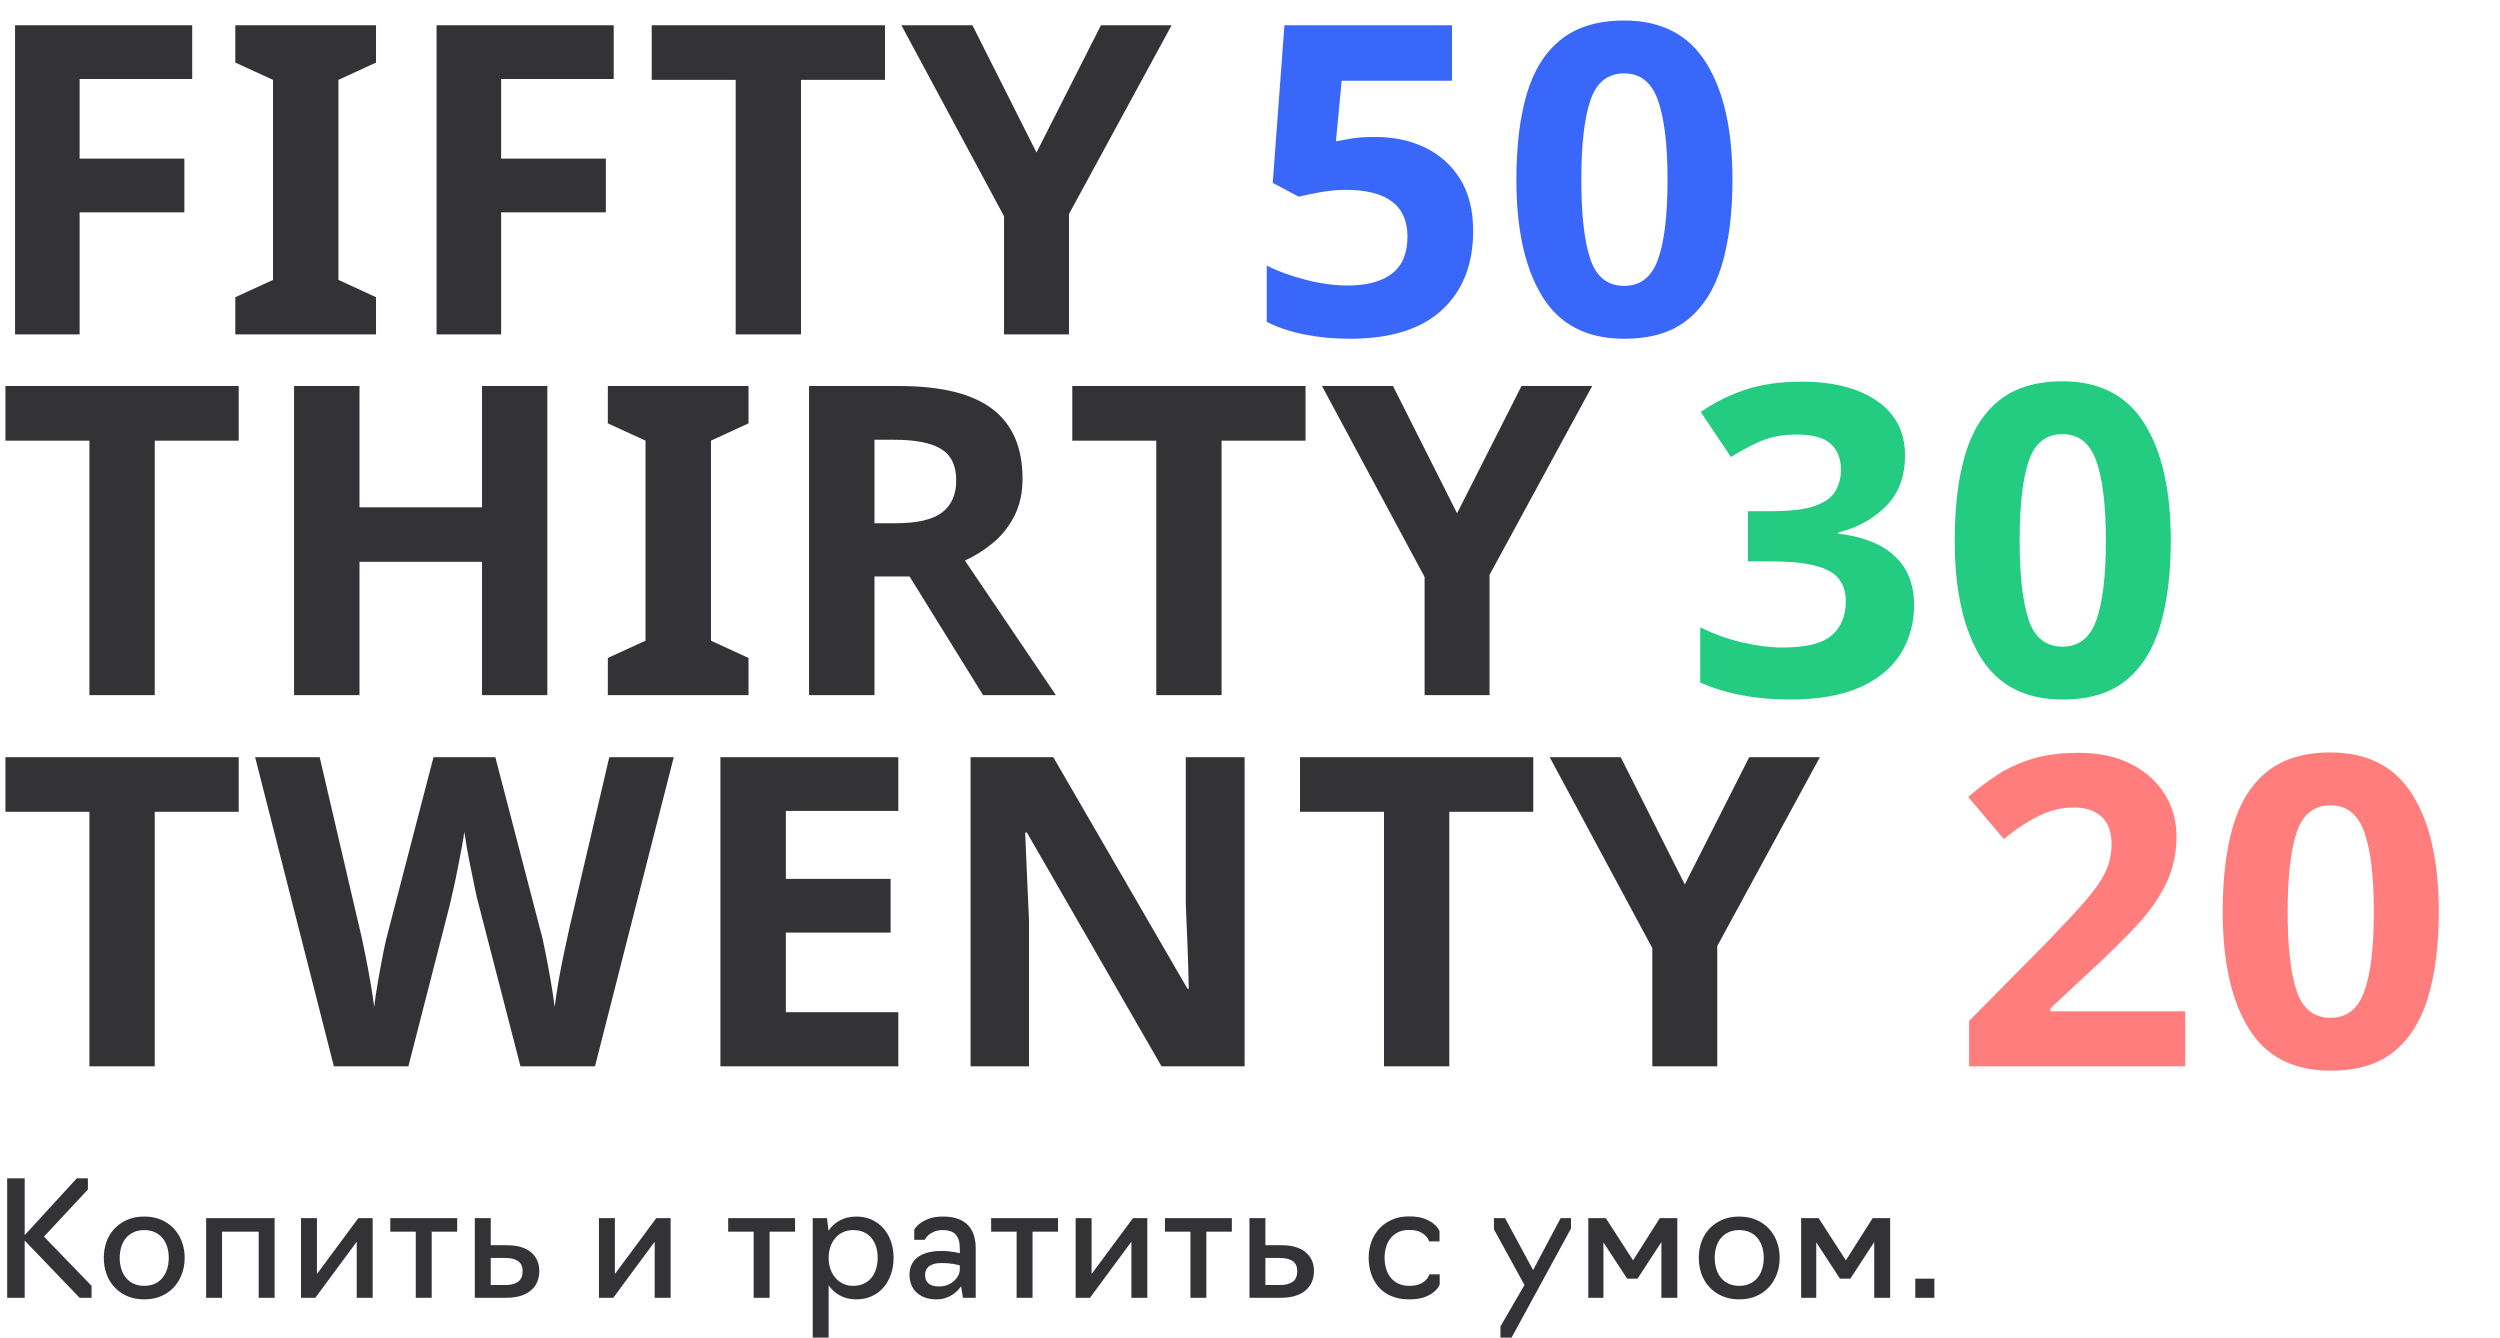
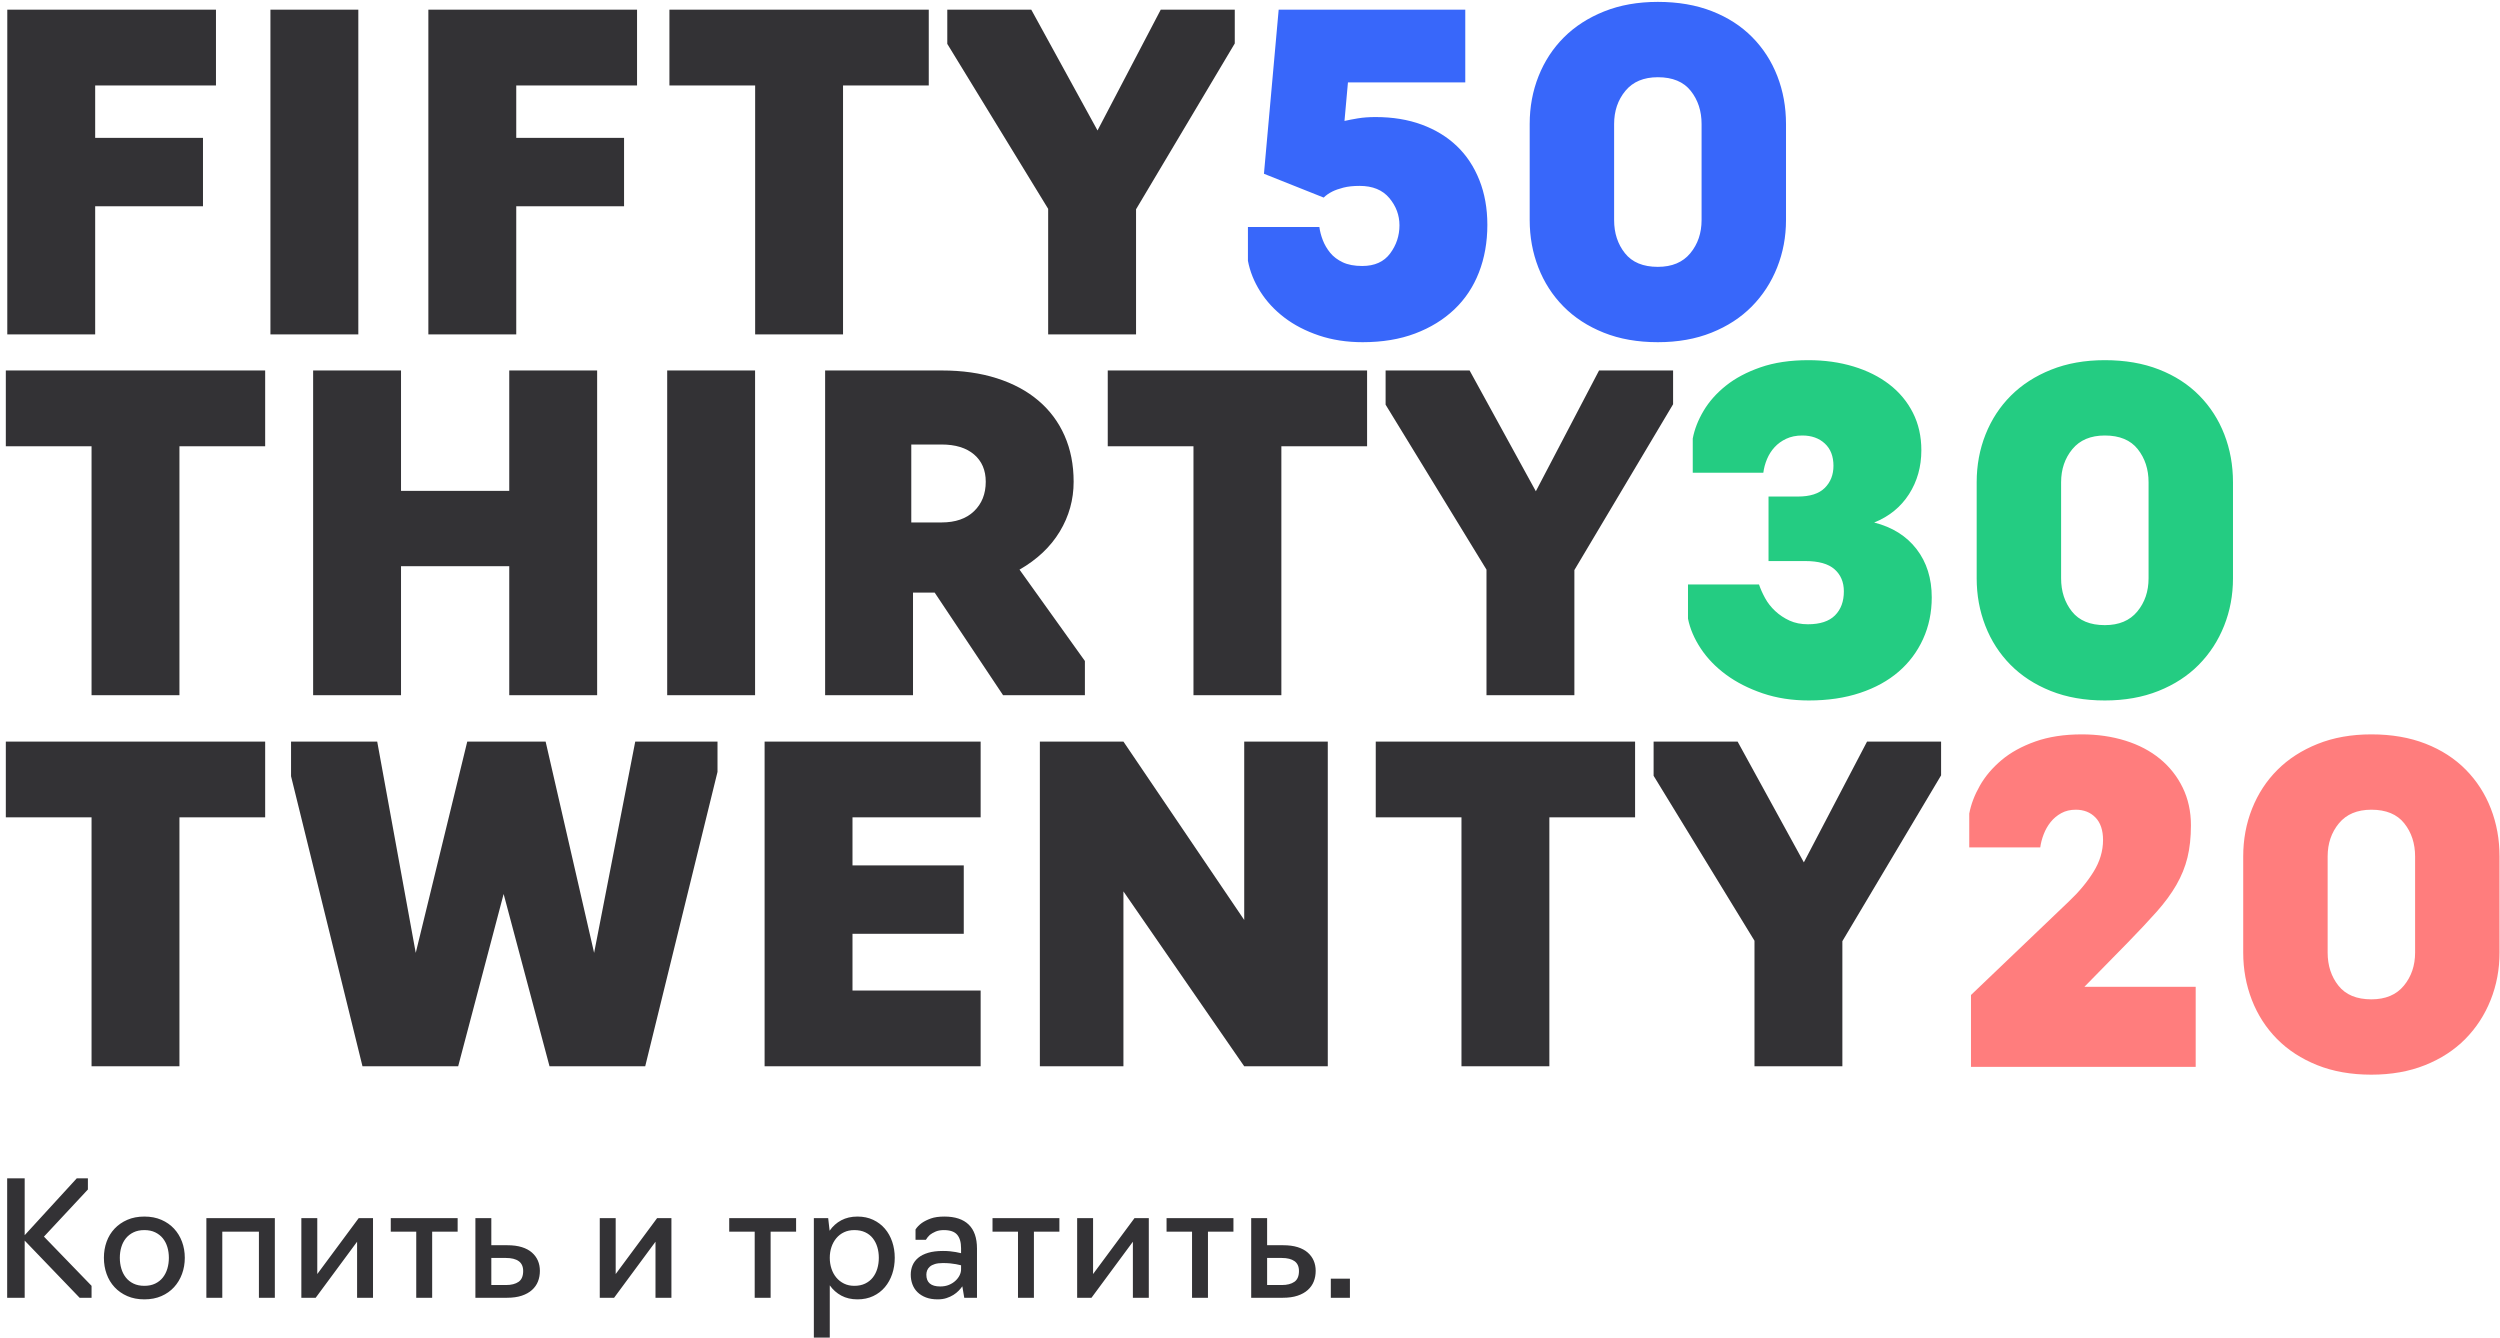
<svg xmlns="http://www.w3.org/2000/svg" width="314px" height="168px" viewBox="0 0 314 168" version="1.1">
  <defs />
  <g id="Page-1" stroke="none" stroke-width="1" fill="none" fill-rule="evenodd">
    <g id="Login" transform="translate(-618, -169)">
-       <g id="Group-2" transform="translate(615, 148)">
-         <g id="Group" font-size="54.379" font-family="NavigoBlack, Navigo Black" letter-spacing="0.967" font-weight="700">
-           <text id="FIFTY50">
-             <tspan x="0" y="63" fill="#333235">FIFTY</tspan>
-             <tspan x="159.434" y="63" fill="#3867FA">50</tspan>
-           </text>
-           <text id="THIRTY30">
-             <tspan x="2.589" y="108.316" fill="#333235">THIRTY</tspan>
-             <tspan x="214.487" y="108.316" fill="#24CC82">30</tspan>
-           </text>
-           <text id="TWENTY20">
-             <tspan x="2.589" y="154.927" fill="#333235">TWENTY</tspan>
-             <tspan x="248.148" y="154.927" fill="#FF7D7D">20</tspan>
-           </text>
+       <g id="Group-2" transform="translate(618, 169)">
+         <g id="Group">
+           <g id="Group-3">
+             <path d="M0.915,1.216 L27.126,1.216 L27.126,10.732 L11.954,10.732 L11.954,17.312 L25.495,17.312 L25.495,25.904 L11.954,25.904 L11.954,42 L0.915,42 L0.915,1.216 Z M33.966,1.216 L45.005,1.216 L45.005,42 L33.966,42 L33.966,1.216 Z M53.802,1.216 L80.013,1.216 L80.013,10.732 L64.841,10.732 L64.841,17.312 L78.382,17.312 L78.382,25.904 L64.841,25.904 L64.841,42 L53.802,42 L53.802,1.216 Z M94.846,10.732 L84.079,10.732 L84.079,1.216 L116.653,1.216 L116.653,10.732 L105.885,10.732 L105.885,42 L94.846,42 L94.846,10.732 Z M131.649,26.23 L118.979,5.512 L118.979,1.216 L129.528,1.216 L137.848,16.387 L145.788,1.216 L155.087,1.216 L155.087,5.457 L142.688,26.284 L142.688,42 L131.649,42 L131.649,26.23 Z" id="FIFTY" fill="#333235" />
+             <path d="M171.151,42.979 C169.157,42.979 167.326,42.698 165.658,42.136 C163.991,41.574 162.541,40.822 161.308,39.879 C160.075,38.937 159.069,37.849 158.29,36.616 C157.511,35.384 156.994,34.097 156.74,32.756 L156.74,28.514 L165.713,28.514 C165.785,29.058 165.93,29.611 166.148,30.173 C166.365,30.734 166.673,31.26 167.072,31.75 C167.471,32.239 167.997,32.638 168.649,32.946 C169.302,33.254 170.117,33.408 171.096,33.408 C172.655,33.408 173.824,32.882 174.604,31.831 C175.383,30.78 175.773,29.602 175.773,28.296 C175.773,27.028 175.347,25.886 174.495,24.871 C173.643,23.855 172.401,23.348 170.77,23.348 C169.972,23.348 169.293,23.42 168.731,23.565 C168.169,23.71 167.707,23.874 167.344,24.055 C166.909,24.272 166.547,24.526 166.257,24.816 L158.752,21.825 L160.601,1.216 L184.039,1.216 L184.039,10.351 L169.302,10.351 L168.867,15.191 C169.338,15.082 169.9,14.973 170.552,14.865 C171.205,14.756 171.948,14.702 172.782,14.702 C174.921,14.702 176.851,15.019 178.573,15.653 C180.295,16.288 181.764,17.185 182.978,18.345 C184.193,19.505 185.135,20.928 185.806,22.614 C186.477,24.3 186.812,26.176 186.812,28.242 C186.812,30.417 186.458,32.411 185.751,34.224 C185.045,36.036 184.011,37.586 182.652,38.873 C181.292,40.16 179.652,41.166 177.731,41.891 C175.809,42.616 173.616,42.979 171.151,42.979 Z M208.225,42.979 C205.688,42.979 203.422,42.58 201.428,41.782 C199.434,40.985 197.748,39.888 196.371,38.493 C194.993,37.097 193.942,35.465 193.217,33.598 C192.491,31.731 192.129,29.747 192.129,27.644 L192.129,15.572 C192.129,13.433 192.501,11.43 193.244,9.563 C193.987,7.696 195.047,6.073 196.425,4.696 C197.803,3.318 199.488,2.231 201.482,1.433 C203.476,0.635 205.724,0.237 208.225,0.237 C210.763,0.237 213.029,0.626 215.023,1.406 C217.017,2.185 218.702,3.273 220.08,4.669 C221.458,6.064 222.509,7.696 223.234,9.563 C223.959,11.43 224.322,13.433 224.322,15.572 L224.322,27.644 C224.322,29.747 223.95,31.731 223.207,33.598 C222.464,35.465 221.403,37.097 220.026,38.493 C218.648,39.888 216.962,40.985 214.968,41.782 C212.974,42.58 210.727,42.979 208.225,42.979 Z M208.225,33.517 C210.002,33.517 211.361,32.946 212.304,31.804 C213.246,30.662 213.718,29.275 213.718,27.644 L213.718,15.572 C213.718,13.94 213.264,12.554 212.358,11.412 C211.452,10.27 210.074,9.699 208.225,9.699 C206.449,9.699 205.089,10.27 204.147,11.412 C203.204,12.554 202.733,13.94 202.733,15.572 L202.733,27.644 C202.733,29.275 203.186,30.662 204.092,31.804 C204.999,32.946 206.376,33.517 208.225,33.517 Z" id="50" fill="#3867FA" />
+             <path d="M11.499,56.048 L0.731,56.048 L0.731,46.532 L33.305,46.532 L33.305,56.048 L22.538,56.048 L22.538,87.316 L11.499,87.316 L11.499,56.048 Z M39.329,46.532 L50.368,46.532 L50.368,61.649 L63.962,61.649 L63.962,46.532 L75.001,46.532 L75.001,87.316 L63.962,87.316 L63.962,71.111 L50.368,71.111 L50.368,87.316 L39.329,87.316 L39.329,46.532 Z M83.799,46.532 L94.838,46.532 L94.838,87.316 L83.799,87.316 L83.799,46.532 Z M103.635,87.316 L103.635,46.532 L118.318,46.532 C120.855,46.532 123.148,46.858 125.197,47.51 C127.245,48.163 128.985,49.096 130.417,50.311 C131.849,51.525 132.946,52.994 133.707,54.716 C134.468,56.438 134.849,58.368 134.849,60.507 C134.849,62.755 134.269,64.839 133.109,66.761 C131.949,68.682 130.263,70.277 128.051,71.546 L136.263,83.02 L136.263,87.316 L125.985,87.316 L117.393,74.428 L114.674,74.428 L114.674,87.316 L103.635,87.316 Z M118.263,65.619 C120.003,65.619 121.363,65.147 122.342,64.205 C123.32,63.262 123.81,62.03 123.81,60.507 C123.81,59.057 123.32,57.915 122.342,57.081 C121.363,56.247 120.003,55.83 118.263,55.83 L114.457,55.83 L114.457,65.619 L118.263,65.619 Z M149.9,56.048 L139.133,56.048 L139.133,46.532 L171.706,46.532 L171.706,56.048 L160.939,56.048 L160.939,87.316 L149.9,87.316 L149.9,56.048 Z M186.703,71.546 L174.032,50.828 L174.032,46.532 L184.582,46.532 L192.902,61.703 L200.841,46.532 L210.14,46.532 L210.14,50.773 L197.742,71.6 L197.742,87.316 L186.703,87.316 L186.703,71.546 Z" id="THIRTY" fill="#333235" />
+             <path d="M227.184,87.979 C225.081,87.979 223.151,87.68 221.392,87.082 C219.634,86.483 218.103,85.704 216.797,84.743 C215.492,83.783 214.432,82.686 213.616,81.453 C212.801,80.221 212.266,78.97 212.012,77.701 L212.012,73.405 L220.93,73.405 C221.112,73.949 221.365,74.52 221.692,75.118 C222.018,75.716 222.444,76.26 222.969,76.75 C223.495,77.239 224.093,77.638 224.764,77.946 C225.435,78.254 226.205,78.408 227.075,78.408 C228.598,78.408 229.731,78.036 230.474,77.293 C231.217,76.55 231.589,75.544 231.589,74.275 C231.589,73.115 231.199,72.191 230.419,71.502 C229.64,70.813 228.416,70.469 226.749,70.469 L222.127,70.469 L222.127,62.366 L225.824,62.366 C227.347,62.366 228.471,62.004 229.196,61.279 C229.921,60.554 230.283,59.629 230.283,58.505 C230.283,57.309 229.921,56.375 229.196,55.705 C228.471,55.034 227.528,54.699 226.368,54.699 C225.607,54.699 224.936,54.835 224.356,55.107 C223.776,55.378 223.287,55.732 222.888,56.167 C222.489,56.602 222.172,57.1 221.936,57.662 C221.701,58.224 221.547,58.795 221.474,59.375 L212.61,59.375 L212.61,55.079 C212.828,53.919 213.281,52.759 213.97,51.599 C214.658,50.439 215.592,49.388 216.77,48.445 C217.948,47.503 219.399,46.732 221.121,46.134 C222.843,45.536 224.846,45.237 227.129,45.237 C229.16,45.237 231.045,45.5 232.785,46.025 C234.525,46.551 236.03,47.303 237.298,48.282 C238.567,49.261 239.555,50.448 240.262,51.844 C240.969,53.24 241.322,54.807 241.322,56.548 C241.322,58.614 240.806,60.454 239.773,62.067 C238.739,63.68 237.28,64.868 235.395,65.629 C237.679,66.209 239.455,67.324 240.724,68.973 C241.993,70.623 242.628,72.644 242.628,75.037 C242.628,76.922 242.265,78.662 241.54,80.257 C240.815,81.852 239.791,83.221 238.468,84.363 C237.144,85.505 235.531,86.393 233.628,87.027 C231.725,87.662 229.577,87.979 227.184,87.979 Z M264.367,87.979 C261.829,87.979 259.564,87.58 257.57,86.782 C255.576,85.985 253.89,84.888 252.513,83.493 C251.135,82.097 250.084,80.465 249.359,78.598 C248.633,76.731 248.271,74.747 248.271,72.644 L248.271,60.572 C248.271,58.433 248.643,56.43 249.386,54.563 C250.129,52.696 251.189,51.073 252.567,49.696 C253.945,48.318 255.63,47.231 257.624,46.433 C259.618,45.635 261.866,45.237 264.367,45.237 C266.905,45.237 269.171,45.626 271.165,46.406 C273.159,47.185 274.844,48.273 276.222,49.669 C277.599,51.064 278.651,52.696 279.376,54.563 C280.101,56.43 280.463,58.433 280.463,60.572 L280.463,72.644 C280.463,74.747 280.092,76.731 279.349,78.598 C278.606,80.465 277.545,82.097 276.168,83.493 C274.79,84.888 273.104,85.985 271.11,86.782 C269.116,87.58 266.869,87.979 264.367,87.979 Z M264.367,78.517 C266.144,78.517 267.503,77.946 268.446,76.804 C269.388,75.662 269.86,74.275 269.86,72.644 L269.86,60.572 C269.86,58.94 269.406,57.554 268.5,56.412 C267.594,55.27 266.216,54.699 264.367,54.699 C262.591,54.699 261.231,55.27 260.289,56.412 C259.346,57.554 258.875,58.94 258.875,60.572 L258.875,72.644 C258.875,74.275 259.328,75.662 260.234,76.804 C261.141,77.946 262.518,78.517 264.367,78.517 Z" id="30" fill="#24CC82" />
+             <path d="M11.499,102.659 L0.731,102.659 L0.731,93.142 L33.305,93.142 L33.305,102.659 L22.538,102.659 L22.538,133.927 L11.499,133.927 L11.499,102.659 Z M63.256,112.284 L57.546,133.927 L45.528,133.927 L36.555,97.493 L36.555,93.142 L47.377,93.142 L52.217,119.68 L58.688,93.142 L68.53,93.142 L74.621,119.68 L79.787,93.142 L90.119,93.142 L90.119,96.949 L81.038,133.927 L69.02,133.927 L63.256,112.284 Z M96.034,93.142 L123.169,93.142 L123.169,102.659 L107.073,102.659 L107.073,108.695 L121.049,108.695 L121.049,117.287 L107.073,117.287 L107.073,124.411 L123.169,124.411 L123.169,133.927 L96.034,133.927 L96.034,93.142 Z M130.607,93.142 L141.103,93.142 L156.274,115.547 L156.274,93.142 L166.77,93.142 L166.77,133.927 L156.274,133.927 L141.103,111.958 L141.103,133.927 L130.607,133.927 L130.607,93.142 Z M183.561,102.659 L172.794,102.659 L172.794,93.142 L205.367,93.142 L205.367,102.659 L194.6,102.659 L194.6,133.927 L183.561,133.927 L183.561,102.659 Z M220.363,118.157 L207.693,97.438 L207.693,93.142 L218.243,93.142 L226.563,108.314 L234.502,93.142 L243.801,93.142 L243.801,97.384 L231.402,118.211 L231.402,133.927 L220.363,133.927 L220.363,118.157 Z" id="TWENTY" fill="#333235" />
+             <path d="M3.1,163 L0.9,163 L0.9,148 L3.1,148 L3.1,155.14 L9.64,148 L11.04,148 L11.04,149.4 L5.52,155.32 L11.5,161.5 L11.5,163 L10,163 L3.1,155.82 L3.1,163 Z M18.13,163.2 C17.33,163.2 16.617,163.063 15.99,162.79 C15.363,162.517 14.83,162.143 14.39,161.67 C13.95,161.197 13.617,160.643 13.39,160.01 C13.163,159.377 13.05,158.7 13.05,157.98 C13.05,157.26 13.163,156.587 13.39,155.96 C13.617,155.333 13.95,154.787 14.39,154.32 C14.83,153.853 15.363,153.483 15.99,153.21 C16.617,152.937 17.33,152.8 18.13,152.8 C18.93,152.8 19.643,152.937 20.27,153.21 C20.897,153.483 21.427,153.853 21.86,154.32 C22.293,154.787 22.627,155.333 22.86,155.96 C23.093,156.587 23.21,157.26 23.21,157.98 C23.21,158.7 23.093,159.377 22.86,160.01 C22.627,160.643 22.293,161.197 21.86,161.67 C21.427,162.143 20.897,162.517 20.27,162.79 C19.643,163.063 18.93,163.2 18.13,163.2 Z M18.13,161.5 C18.65,161.5 19.103,161.407 19.49,161.22 C19.877,161.033 20.197,160.78 20.45,160.46 C20.703,160.14 20.893,159.767 21.02,159.34 C21.147,158.913 21.21,158.46 21.21,157.98 C21.21,157.5 21.147,157.05 21.02,156.63 C20.893,156.21 20.703,155.843 20.45,155.53 C20.197,155.217 19.877,154.967 19.49,154.78 C19.103,154.593 18.65,154.5 18.13,154.5 C17.61,154.5 17.157,154.593 16.77,154.78 C16.383,154.967 16.063,155.217 15.81,155.53 C15.557,155.843 15.367,156.21 15.24,156.63 C15.113,157.05 15.05,157.5 15.05,157.98 C15.05,158.46 15.113,158.913 15.24,159.34 C15.367,159.767 15.557,160.14 15.81,160.46 C16.063,160.78 16.383,161.033 16.77,161.22 C17.157,161.407 17.61,161.5 18.13,161.5 Z M25.92,153 L34.52,153 L34.52,163 L32.52,163 L32.52,154.7 L27.92,154.7 L27.92,163 L25.92,163 L25.92,153 Z M37.85,153 L39.85,153 L39.85,160.02 L45.05,153 L46.85,153 L46.85,163 L44.85,163 L44.85,155.96 L39.65,163 L37.85,163 L37.85,153 Z M52.28,154.7 L49.08,154.7 L49.08,153 L57.48,153 L57.48,154.7 L54.28,154.7 L54.28,163 L52.28,163 L52.28,154.7 Z M59.71,153 L61.71,153 L61.71,156.4 L63.71,156.4 C64.417,156.4 65.027,156.48 65.54,156.64 C66.053,156.8 66.477,157.027 66.81,157.32 C67.143,157.613 67.393,157.953 67.56,158.34 C67.727,158.727 67.81,159.153 67.81,159.62 C67.81,160.1 67.73,160.543 67.57,160.95 C67.41,161.357 67.16,161.713 66.82,162.02 C66.48,162.327 66.05,162.567 65.53,162.74 C65.01,162.913 64.397,163 63.69,163 L59.71,163 L59.71,153 Z M63.55,161.4 C64.217,161.4 64.743,161.267 65.13,161 C65.517,160.733 65.71,160.28 65.71,159.64 C65.71,159.08 65.523,158.667 65.15,158.4 C64.777,158.133 64.243,158 63.55,158 L61.71,158 L61.71,161.4 L63.55,161.4 Z M75.33,153 L77.33,153 L77.33,160.02 L82.53,153 L84.33,153 L84.33,163 L82.33,163 L82.33,155.96 L77.13,163 L75.33,163 L75.33,153 Z M94.79,154.7 L91.59,154.7 L91.59,153 L99.99,153 L99.99,154.7 L96.79,154.7 L96.79,163 L94.79,163 L94.79,154.7 Z M102.22,153 L104.02,153 L104.2,154.58 C104.587,154.02 105.073,153.583 105.66,153.27 C106.247,152.957 106.927,152.8 107.7,152.8 C108.433,152.8 109.09,152.937 109.67,153.21 C110.25,153.483 110.74,153.853 111.14,154.32 C111.54,154.787 111.847,155.333 112.06,155.96 C112.273,156.587 112.38,157.26 112.38,157.98 C112.38,158.7 112.273,159.377 112.06,160.01 C111.847,160.643 111.54,161.197 111.14,161.67 C110.74,162.143 110.25,162.517 109.67,162.79 C109.09,163.063 108.433,163.2 107.7,163.2 C106.927,163.2 106.25,163.043 105.67,162.73 C105.09,162.417 104.607,161.987 104.22,161.44 L104.22,168 L102.22,168 L102.22,153 Z M107.3,161.5 C107.82,161.5 108.273,161.407 108.66,161.22 C109.047,161.033 109.367,160.78 109.62,160.46 C109.873,160.14 110.063,159.767 110.19,159.34 C110.317,158.913 110.38,158.46 110.38,157.98 C110.38,157.5 110.317,157.05 110.19,156.63 C110.063,156.21 109.873,155.84 109.62,155.52 C109.367,155.2 109.047,154.95 108.66,154.77 C108.273,154.59 107.82,154.5 107.3,154.5 C106.82,154.5 106.39,154.59 106.01,154.77 C105.63,154.95 105.307,155.2 105.04,155.52 C104.773,155.84 104.57,156.21 104.43,156.63 C104.29,157.05 104.22,157.5 104.22,157.98 C104.22,158.46 104.29,158.913 104.43,159.34 C104.57,159.767 104.773,160.14 105.04,160.46 C105.307,160.78 105.63,161.033 106.01,161.22 C106.39,161.407 106.82,161.5 107.3,161.5 Z M117.77,163.2 C117.21,163.2 116.72,163.12 116.3,162.96 C115.88,162.8 115.527,162.58 115.24,162.3 C114.953,162.02 114.74,161.69 114.6,161.31 C114.46,160.93 114.39,160.527 114.39,160.1 C114.39,159.673 114.467,159.28 114.62,158.92 C114.773,158.56 115.01,158.247 115.33,157.98 C115.65,157.713 116.067,157.503 116.58,157.35 C117.093,157.197 117.71,157.12 118.43,157.12 C118.75,157.12 119.047,157.133 119.32,157.16 C119.593,157.187 119.837,157.22 120.05,157.26 C120.29,157.3 120.51,157.347 120.71,157.4 L120.71,156.78 C120.71,156.02 120.543,155.45 120.21,155.07 C119.877,154.69 119.323,154.5 118.55,154.5 C118.137,154.5 117.787,154.563 117.5,154.69 C117.213,154.817 116.977,154.953 116.79,155.1 C116.59,155.287 116.423,155.493 116.29,155.72 L114.99,155.72 L114.99,154.42 C115.19,154.113 115.457,153.84 115.79,153.6 C116.097,153.387 116.473,153.2 116.92,153.04 C117.367,152.88 117.93,152.8 118.61,152.8 C119.957,152.8 120.977,153.137 121.67,153.81 C122.363,154.483 122.71,155.487 122.71,156.82 L122.71,163 L121.11,163 L120.87,161.56 C120.75,161.733 120.597,161.917 120.41,162.11 C120.223,162.303 120.003,162.48 119.75,162.64 C119.497,162.8 119.207,162.933 118.88,163.04 C118.553,163.147 118.183,163.2 117.77,163.2 Z M118.09,161.58 C118.503,161.58 118.87,161.513 119.19,161.38 C119.51,161.247 119.783,161.073 120.01,160.86 C120.237,160.647 120.41,160.417 120.53,160.17 C120.65,159.923 120.71,159.68 120.71,159.44 L120.71,158.92 C120.523,158.867 120.31,158.82 120.07,158.78 C119.857,158.74 119.613,158.707 119.34,158.68 C119.067,158.653 118.763,158.64 118.43,158.64 C118.03,158.64 117.697,158.68 117.43,158.76 C117.163,158.84 116.95,158.95 116.79,159.09 C116.63,159.23 116.517,159.387 116.45,159.56 C116.383,159.733 116.35,159.913 116.35,160.1 C116.35,161.087 116.93,161.58 118.09,161.58 Z M127.86,154.7 L124.66,154.7 L124.66,153 L133.06,153 L133.06,154.7 L129.86,154.7 L129.86,163 L127.86,163 L127.86,154.7 Z M135.29,153 L137.29,153 L137.29,160.02 L142.49,153 L144.29,153 L144.29,163 L142.29,163 L142.29,155.96 L137.09,163 L135.29,163 L135.29,153 Z M149.72,154.7 L146.52,154.7 L146.52,153 L154.92,153 L154.92,154.7 L151.72,154.7 L151.72,163 L149.72,163 L149.72,154.7 Z M157.15,153 L159.15,153 L159.15,156.4 L161.15,156.4 C161.857,156.4 162.467,156.48 162.98,156.64 C163.493,156.8 163.917,157.027 164.25,157.32 C164.583,157.613 164.833,157.953 165,158.34 C165.167,158.727 165.25,159.153 165.25,159.62 C165.25,160.1 165.17,160.543 165.01,160.95 C164.85,161.357 164.6,161.713 164.26,162.02 C163.92,162.327 163.49,162.567 162.97,162.74 C162.45,162.913 161.837,163 161.13,163 L157.15,163 L157.15,153 Z M160.99,161.4 C161.657,161.4 162.183,161.267 162.57,161 C162.957,160.733 163.15,160.28 163.15,159.64 C163.15,159.08 162.963,158.667 162.59,158.4 C162.217,158.133 161.683,158 160.99,158 L159.15,158 L159.15,161.4 L160.99,161.4 Z M167.15,160.6 L169.55,160.6 L169.55,163 L167.15,163 L167.15,160.6 Z" id="Копить-и-тратить." fill="#333235" />
+             <path d="M247.556,134 L247.556,124.973 L259.846,113.227 C261.114,112.031 262.148,110.789 262.945,109.502 C263.743,108.215 264.142,106.883 264.142,105.505 C264.142,104.273 263.824,103.33 263.19,102.678 C262.555,102.025 261.731,101.699 260.716,101.699 C260.027,101.699 259.42,101.844 258.894,102.134 C258.368,102.424 257.924,102.795 257.562,103.249 C257.199,103.702 256.909,104.209 256.692,104.771 C256.474,105.333 256.329,105.886 256.257,106.43 L247.338,106.43 L247.338,102.188 C247.556,101.028 248,99.859 248.671,98.681 C249.341,97.502 250.248,96.433 251.39,95.472 C252.532,94.512 253.945,93.732 255.631,93.134 C257.317,92.536 259.265,92.237 261.477,92.237 C263.435,92.237 265.256,92.5 266.942,93.025 C268.628,93.551 270.078,94.312 271.292,95.309 C272.507,96.306 273.458,97.511 274.147,98.925 C274.836,100.339 275.181,101.916 275.181,103.656 C275.181,105.179 275.035,106.529 274.745,107.708 C274.455,108.886 273.993,110.028 273.359,111.134 C272.724,112.239 271.9,113.363 270.885,114.505 C269.869,115.647 268.655,116.943 267.241,118.393 L261.803,123.94 L275.779,123.94 L275.779,134 L247.556,134 Z M297.845,134.979 C295.307,134.979 293.041,134.58 291.047,133.782 C289.053,132.985 287.368,131.888 285.99,130.493 C284.612,129.097 283.561,127.465 282.836,125.598 C282.111,123.731 281.748,121.747 281.748,119.644 L281.748,107.572 C281.748,105.433 282.12,103.43 282.863,101.563 C283.606,99.696 284.667,98.073 286.044,96.696 C287.422,95.318 289.108,94.231 291.102,93.433 C293.095,92.635 295.343,92.237 297.845,92.237 C300.382,92.237 302.648,92.626 304.642,93.406 C306.636,94.185 308.322,95.273 309.699,96.669 C311.077,98.064 312.128,99.696 312.853,101.563 C313.578,103.43 313.941,105.433 313.941,107.572 L313.941,119.644 C313.941,121.747 313.569,123.731 312.826,125.598 C312.083,127.465 311.022,129.097 309.645,130.493 C308.267,131.888 306.582,132.985 304.588,133.782 C302.594,134.58 300.346,134.979 297.845,134.979 Z M297.845,125.517 C299.621,125.517 300.98,124.946 301.923,123.804 C302.866,122.662 303.337,121.275 303.337,119.644 L303.337,107.572 C303.337,105.94 302.884,104.554 301.977,103.412 C301.071,102.27 299.693,101.699 297.845,101.699 C296.068,101.699 294.709,102.27 293.766,103.412 C292.824,104.554 292.352,105.94 292.352,107.572 L292.352,119.644 C292.352,121.275 292.805,122.662 293.712,123.804 C294.618,124.946 295.996,125.517 297.845,125.517 Z" id="20" fill="#FF7D7D" />
+           </g>
        </g>
-         <path d="M6.1,184 L3.9,184 L3.9,169 L6.1,169 L6.1,176.14 L12.64,169 L14.04,169 L14.04,170.4 L8.52,176.32 L14.5,182.5 L14.5,184 L13,184 L6.1,176.82 L6.1,184 Z M21.116,184.2 C20.316,184.2 19.602,184.063 18.976,183.79 C18.349,183.517 17.816,183.143 17.376,182.67 C16.936,182.197 16.602,181.643 16.376,181.01 C16.149,180.377 16.036,179.7 16.036,178.98 C16.036,178.26 16.149,177.587 16.376,176.96 C16.602,176.333 16.936,175.787 17.376,175.32 C17.816,174.853 18.349,174.483 18.976,174.21 C19.602,173.937 20.316,173.8 21.116,173.8 C21.916,173.8 22.629,173.937 23.256,174.21 C23.882,174.483 24.412,174.853 24.846,175.32 C25.279,175.787 25.612,176.333 25.846,176.96 C26.079,177.587 26.196,178.26 26.196,178.98 C26.196,179.7 26.079,180.377 25.846,181.01 C25.612,181.643 25.279,182.197 24.846,182.67 C24.412,183.143 23.882,183.517 23.256,183.79 C22.629,184.063 21.916,184.2 21.116,184.2 Z M21.116,182.5 C21.636,182.5 22.089,182.407 22.476,182.22 C22.862,182.033 23.182,181.78 23.436,181.46 C23.689,181.14 23.879,180.767 24.006,180.34 C24.132,179.913 24.196,179.46 24.196,178.98 C24.196,178.5 24.132,178.05 24.006,177.63 C23.879,177.21 23.689,176.843 23.436,176.53 C23.182,176.217 22.862,175.967 22.476,175.78 C22.089,175.593 21.636,175.5 21.116,175.5 C20.596,175.5 20.142,175.593 19.756,175.78 C19.369,175.967 19.049,176.217 18.796,176.53 C18.542,176.843 18.352,177.21 18.226,177.63 C18.099,178.05 18.036,178.5 18.036,178.98 C18.036,179.46 18.099,179.913 18.226,180.34 C18.352,180.767 18.542,181.14 18.796,181.46 C19.049,181.78 19.369,182.033 19.756,182.22 C20.142,182.407 20.596,182.5 21.116,182.5 Z M28.891,174 L37.491,174 L37.491,184 L35.491,184 L35.491,175.7 L30.891,175.7 L30.891,184 L28.891,184 L28.891,174 Z M40.807,174 L42.807,174 L42.807,181.02 L48.007,174 L49.807,174 L49.807,184 L47.807,184 L47.807,176.96 L42.607,184 L40.807,184 L40.807,174 Z M55.222,175.7 L52.022,175.7 L52.022,174 L60.422,174 L60.422,175.7 L57.222,175.7 L57.222,184 L55.222,184 L55.222,175.7 Z M62.638,174 L64.638,174 L64.638,177.4 L66.638,177.4 C67.344,177.4 67.954,177.48 68.468,177.64 C68.981,177.8 69.404,178.027 69.738,178.32 C70.071,178.613 70.321,178.953 70.488,179.34 C70.654,179.727 70.738,180.153 70.738,180.62 C70.738,181.1 70.658,181.543 70.498,181.95 C70.338,182.357 70.088,182.713 69.748,183.02 C69.408,183.327 68.978,183.567 68.458,183.74 C67.938,183.913 67.324,184 66.618,184 L62.638,184 L62.638,174 Z M66.478,182.4 C67.144,182.4 67.671,182.267 68.058,182 C68.444,181.733 68.638,181.28 68.638,180.64 C68.638,180.08 68.451,179.667 68.078,179.4 C67.704,179.133 67.171,179 66.478,179 L64.638,179 L64.638,182.4 L66.478,182.4 Z M78.229,174 L80.229,174 L80.229,181.02 L85.429,174 L87.229,174 L87.229,184 L85.229,184 L85.229,176.96 L80.029,184 L78.229,184 L78.229,174 Z M97.66,175.7 L94.46,175.7 L94.46,174 L102.86,174 L102.86,175.7 L99.66,175.7 L99.66,184 L97.66,184 L97.66,175.7 Z M105.076,174 L106.876,174 L107.056,175.58 C107.442,175.02 107.929,174.583 108.516,174.27 C109.102,173.957 109.782,173.8 110.556,173.8 C111.289,173.8 111.946,173.937 112.526,174.21 C113.106,174.483 113.596,174.853 113.996,175.32 C114.396,175.787 114.702,176.333 114.916,176.96 C115.129,177.587 115.236,178.26 115.236,178.98 C115.236,179.7 115.129,180.377 114.916,181.01 C114.702,181.643 114.396,182.197 113.996,182.67 C113.596,183.143 113.106,183.517 112.526,183.79 C111.946,184.063 111.289,184.2 110.556,184.2 C109.782,184.2 109.106,184.043 108.526,183.73 C107.946,183.417 107.462,182.987 107.076,182.44 L107.076,189 L105.076,189 L105.076,174 Z M110.156,182.5 C110.676,182.5 111.129,182.407 111.516,182.22 C111.902,182.033 112.222,181.78 112.476,181.46 C112.729,181.14 112.919,180.767 113.046,180.34 C113.172,179.913 113.236,179.46 113.236,178.98 C113.236,178.5 113.172,178.05 113.046,177.63 C112.919,177.21 112.729,176.84 112.476,176.52 C112.222,176.2 111.902,175.95 111.516,175.77 C111.129,175.59 110.676,175.5 110.156,175.5 C109.676,175.5 109.246,175.59 108.866,175.77 C108.486,175.95 108.162,176.2 107.896,176.52 C107.629,176.84 107.426,177.21 107.286,177.63 C107.146,178.05 107.076,178.5 107.076,178.98 C107.076,179.46 107.146,179.913 107.286,180.34 C107.426,180.767 107.629,181.14 107.896,181.46 C108.162,181.78 108.486,182.033 108.866,182.22 C109.246,182.407 109.676,182.5 110.156,182.5 Z M120.611,184.2 C120.051,184.2 119.561,184.12 119.141,183.96 C118.721,183.8 118.368,183.58 118.081,183.3 C117.794,183.02 117.581,182.69 117.441,182.31 C117.301,181.93 117.231,181.527 117.231,181.1 C117.231,180.673 117.308,180.28 117.461,179.92 C117.614,179.56 117.851,179.247 118.171,178.98 C118.491,178.713 118.908,178.503 119.421,178.35 C119.934,178.197 120.551,178.12 121.271,178.12 C121.591,178.12 121.888,178.133 122.161,178.16 C122.434,178.187 122.678,178.22 122.891,178.26 C123.131,178.3 123.351,178.347 123.551,178.4 L123.551,177.78 C123.551,177.02 123.384,176.45 123.051,176.07 C122.718,175.69 122.164,175.5 121.391,175.5 C120.978,175.5 120.628,175.563 120.341,175.69 C120.054,175.817 119.818,175.953 119.631,176.1 C119.431,176.287 119.264,176.493 119.131,176.72 L117.831,176.72 L117.831,175.42 C118.031,175.113 118.298,174.84 118.631,174.6 C118.938,174.387 119.314,174.2 119.761,174.04 C120.208,173.88 120.771,173.8 121.451,173.8 C122.798,173.8 123.818,174.137 124.511,174.81 C125.204,175.483 125.551,176.487 125.551,177.82 L125.551,184 L123.951,184 L123.711,182.56 C123.591,182.733 123.438,182.917 123.251,183.11 C123.064,183.303 122.844,183.48 122.591,183.64 C122.338,183.8 122.048,183.933 121.721,184.04 C121.394,184.147 121.024,184.2 120.611,184.2 Z M120.931,182.58 C121.344,182.58 121.711,182.513 122.031,182.38 C122.351,182.247 122.624,182.073 122.851,181.86 C123.078,181.647 123.251,181.417 123.371,181.17 C123.491,180.923 123.551,180.68 123.551,180.44 L123.551,179.92 C123.364,179.867 123.151,179.82 122.911,179.78 C122.698,179.74 122.454,179.707 122.181,179.68 C121.908,179.653 121.604,179.64 121.271,179.64 C120.871,179.64 120.538,179.68 120.271,179.76 C120.004,179.84 119.791,179.95 119.631,180.09 C119.471,180.23 119.358,180.387 119.291,180.56 C119.224,180.733 119.191,180.913 119.191,181.1 C119.191,182.087 119.771,182.58 120.931,182.58 Z M130.687,175.7 L127.487,175.7 L127.487,174 L135.887,174 L135.887,175.7 L132.687,175.7 L132.687,184 L130.687,184 L130.687,175.7 Z M138.102,174 L140.102,174 L140.102,181.02 L145.302,174 L147.102,174 L147.102,184 L145.102,184 L145.102,176.96 L139.902,184 L138.102,184 L138.102,174 Z M152.518,175.7 L149.318,175.7 L149.318,174 L157.718,174 L157.718,175.7 L154.518,175.7 L154.518,184 L152.518,184 L152.518,175.7 Z M159.933,174 L161.933,174 L161.933,177.4 L163.933,177.4 C164.64,177.4 165.25,177.48 165.763,177.64 C166.277,177.8 166.7,178.027 167.033,178.32 C167.367,178.613 167.617,178.953 167.783,179.34 C167.95,179.727 168.033,180.153 168.033,180.62 C168.033,181.1 167.953,181.543 167.793,181.95 C167.633,182.357 167.383,182.713 167.043,183.02 C166.703,183.327 166.273,183.567 165.753,183.74 C165.233,183.913 164.62,184 163.913,184 L159.933,184 L159.933,174 Z M163.773,182.4 C164.44,182.4 164.967,182.267 165.353,182 C165.74,181.733 165.933,181.28 165.933,180.64 C165.933,180.08 165.747,179.667 165.373,179.4 C165,179.133 164.467,179 163.773,179 L161.933,179 L161.933,182.4 L163.773,182.4 Z M179.984,184.2 C179.131,184.2 178.388,184.063 177.754,183.79 C177.121,183.517 176.594,183.143 176.174,182.67 C175.754,182.197 175.438,181.643 175.224,181.01 C175.011,180.377 174.904,179.7 174.904,178.98 C174.904,178.26 175.018,177.587 175.244,176.96 C175.471,176.333 175.804,175.783 176.244,175.31 C176.684,174.837 177.218,174.463 177.844,174.19 C178.471,173.917 179.184,173.78 179.984,173.78 C180.771,173.78 181.411,173.877 181.904,174.07 C182.398,174.263 182.784,174.473 183.064,174.7 C183.398,174.967 183.644,175.273 183.804,175.62 L183.804,176.92 L182.504,176.92 C182.411,176.653 182.258,176.413 182.044,176.2 C181.844,176 181.584,175.83 181.264,175.69 C180.944,175.55 180.518,175.48 179.984,175.48 C179.464,175.48 179.011,175.573 178.624,175.76 C178.238,175.947 177.918,176.197 177.664,176.51 C177.411,176.823 177.221,177.193 177.094,177.62 C176.968,178.047 176.904,178.5 176.904,178.98 C176.904,179.46 176.968,179.913 177.094,180.34 C177.221,180.767 177.411,181.14 177.664,181.46 C177.918,181.78 178.238,182.033 178.624,182.22 C179.011,182.407 179.464,182.5 179.984,182.5 C180.544,182.5 180.991,182.427 181.324,182.28 C181.658,182.133 181.911,181.967 182.084,181.78 C182.298,181.567 182.444,181.327 182.524,181.06 L183.824,181.06 L183.824,182.36 C183.664,182.707 183.418,183.013 183.084,183.28 C182.778,183.533 182.381,183.75 181.894,183.93 C181.408,184.11 180.771,184.2 179.984,184.2 Z M191.456,189 L191.456,187.6 L194.476,182.4 L190.636,175.4 L190.636,174 L192.036,174 L195.556,180.52 L199.016,174 L200.316,174 L200.316,175.3 L192.856,189 L191.456,189 Z M204.391,177.04 L204.391,184 L202.491,184 L202.491,174 L204.691,174 L208.111,179.3 L211.471,174 L213.671,174 L213.671,184 L211.671,184 L211.671,177 L208.671,181.6 L207.371,181.6 L204.391,177.04 Z M221.447,184.2 C220.647,184.2 219.933,184.063 219.307,183.79 C218.68,183.517 218.147,183.143 217.707,182.67 C217.267,182.197 216.933,181.643 216.707,181.01 C216.48,180.377 216.367,179.7 216.367,178.98 C216.367,178.26 216.48,177.587 216.707,176.96 C216.933,176.333 217.267,175.787 217.707,175.32 C218.147,174.853 218.68,174.483 219.307,174.21 C219.933,173.937 220.647,173.8 221.447,173.8 C222.247,173.8 222.96,173.937 223.587,174.21 C224.213,174.483 224.743,174.853 225.177,175.32 C225.61,175.787 225.943,176.333 226.177,176.96 C226.41,177.587 226.527,178.26 226.527,178.98 C226.527,179.7 226.41,180.377 226.177,181.01 C225.943,181.643 225.61,182.197 225.177,182.67 C224.743,183.143 224.213,183.517 223.587,183.79 C222.96,184.063 222.247,184.2 221.447,184.2 Z M221.447,182.5 C221.967,182.5 222.42,182.407 222.807,182.22 C223.193,182.033 223.513,181.78 223.767,181.46 C224.02,181.14 224.21,180.767 224.337,180.34 C224.463,179.913 224.527,179.46 224.527,178.98 C224.527,178.5 224.463,178.05 224.337,177.63 C224.21,177.21 224.02,176.843 223.767,176.53 C223.513,176.217 223.193,175.967 222.807,175.78 C222.42,175.593 221.967,175.5 221.447,175.5 C220.927,175.5 220.473,175.593 220.087,175.78 C219.7,175.967 219.38,176.217 219.127,176.53 C218.873,176.843 218.683,177.21 218.557,177.63 C218.43,178.05 218.367,178.5 218.367,178.98 C218.367,179.46 218.43,179.913 218.557,180.34 C218.683,180.767 218.873,181.14 219.127,181.46 C219.38,181.78 219.7,182.033 220.087,182.22 C220.473,182.407 220.927,182.5 221.447,182.5 Z M231.122,177.04 L231.122,184 L229.222,184 L229.222,174 L231.422,174 L234.842,179.3 L238.202,174 L240.402,174 L240.402,184 L238.402,184 L238.402,177 L235.402,181.6 L234.102,181.6 L231.122,177.04 Z M243.558,181.6 L245.958,181.6 L245.958,184 L243.558,184 L243.558,181.6 Z" id="Копить-и-тратить-с-у" fill="#333235" />
      </g>
    </g>
  </g>
</svg>
